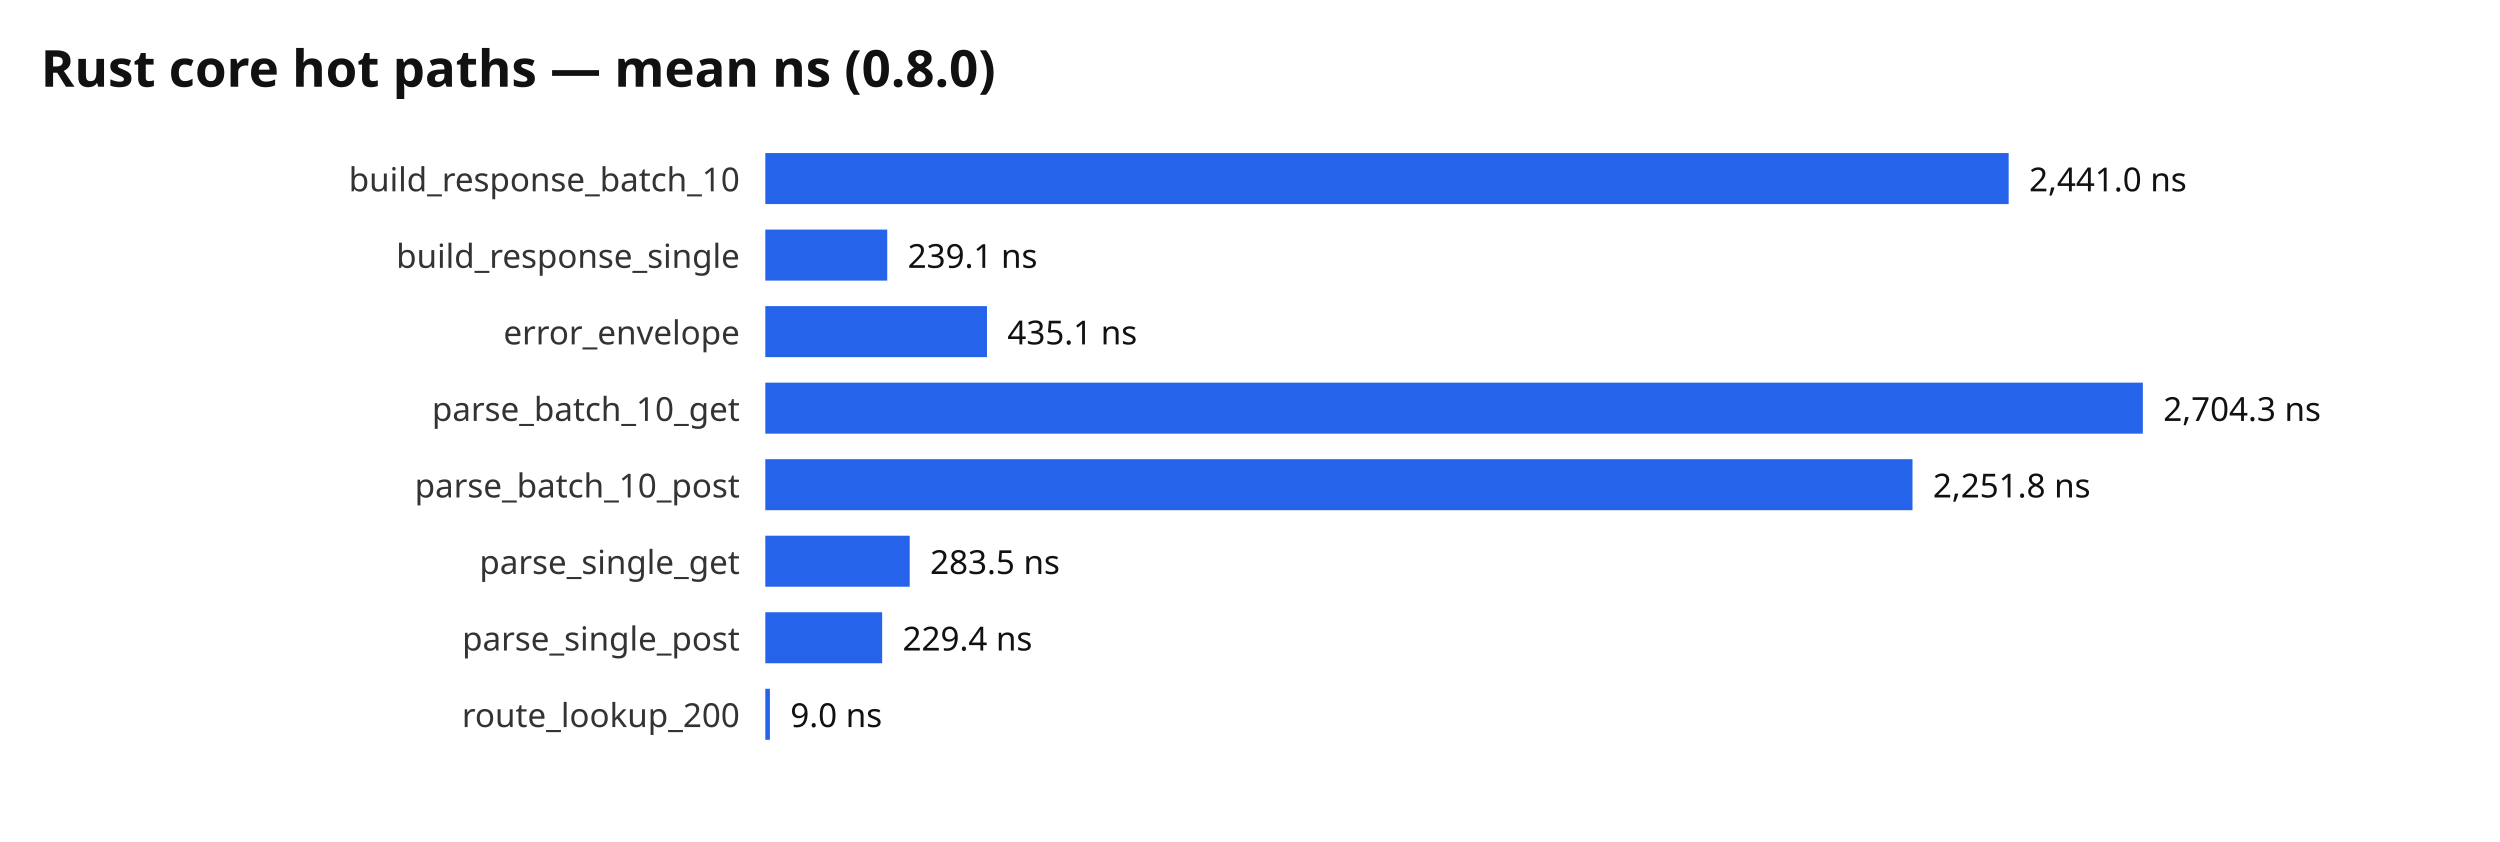
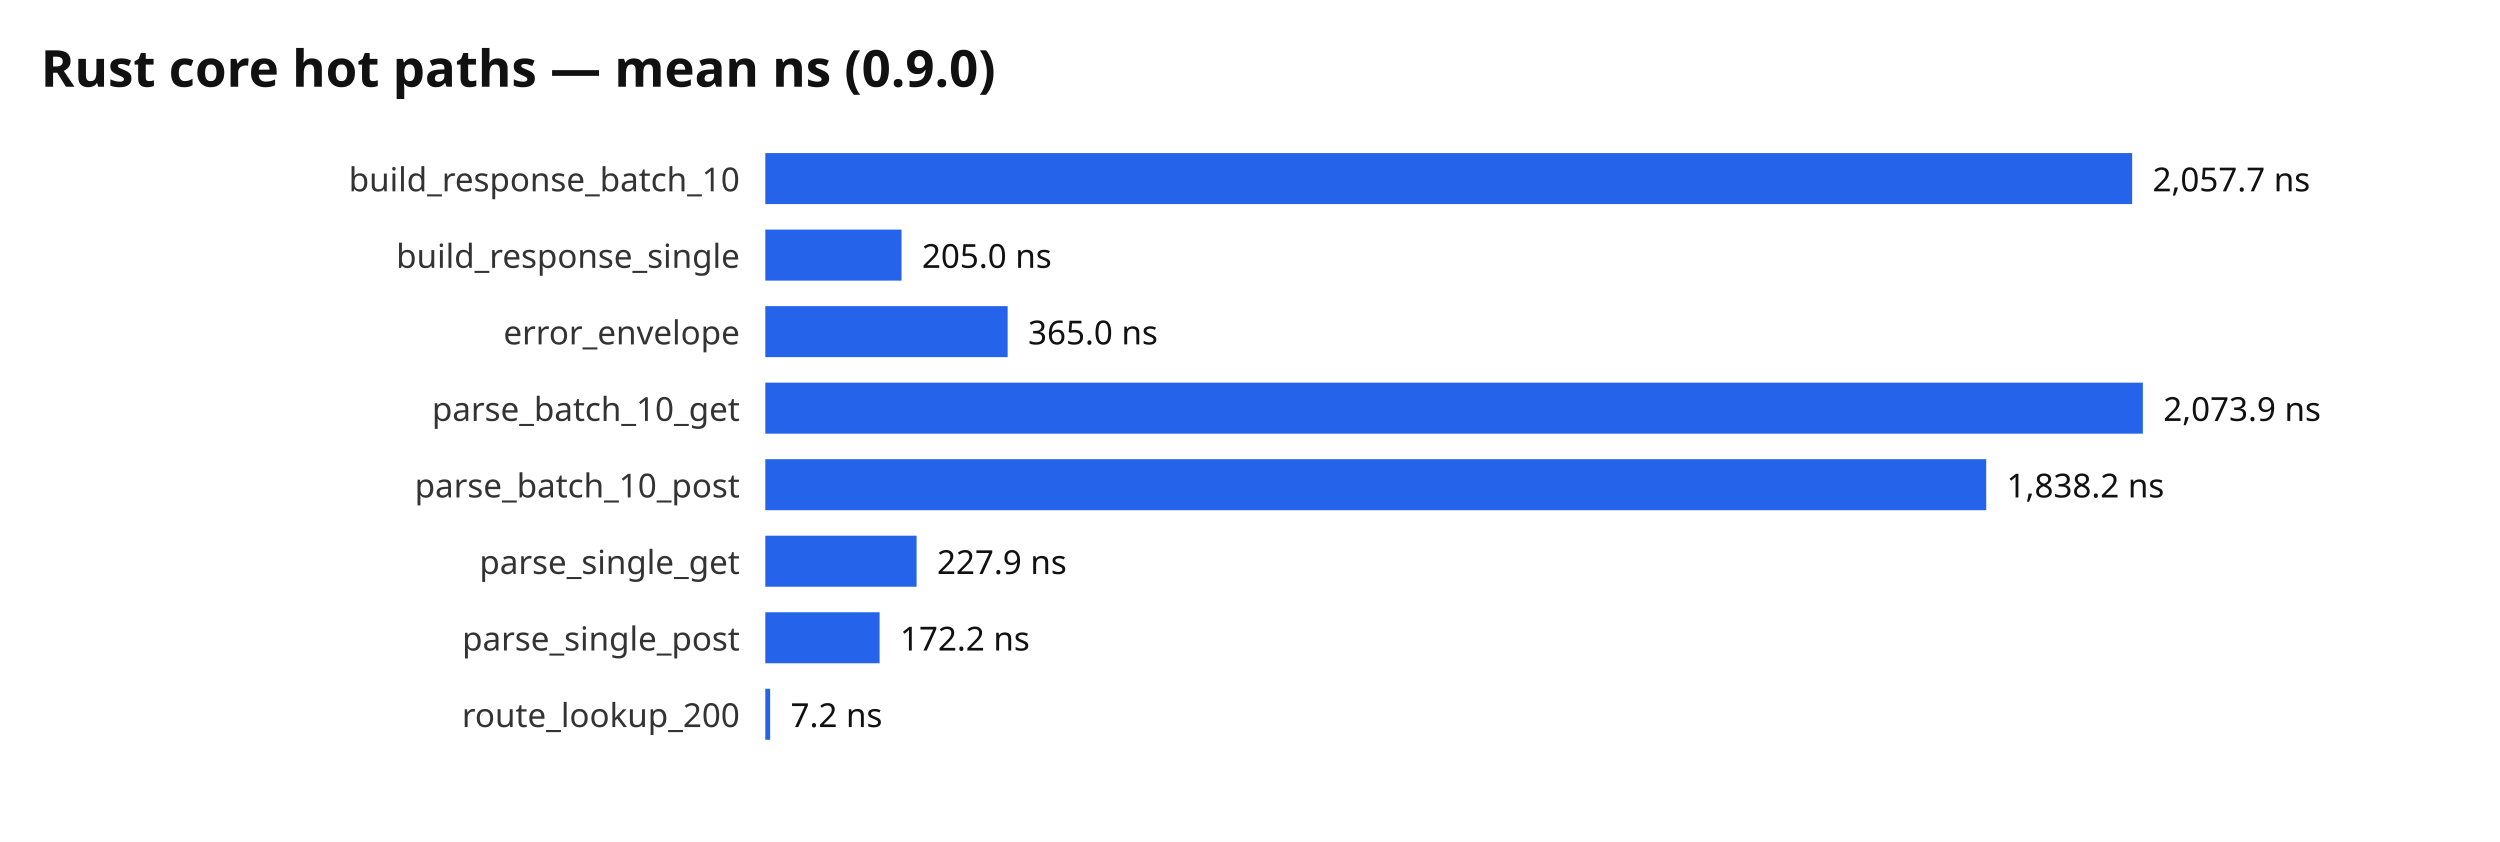
<svg xmlns="http://www.w3.org/2000/svg" width="980" height="330" viewBox="0 0 980 330" font-family="sans-serif">
  <rect width="980" height="330" fill="#ffffff" />
-   <text x="16" y="34" font-size="20" font-weight="bold" fill="#111">Rust core hot paths — mean ns (0.8.0)</text>
+   <text x="16" y="34" font-size="20" font-weight="bold" fill="#111">Rust core hot paths — mean ns (0.9.0)</text>
  <text x="290" y="75" font-size="13" text-anchor="end" fill="#333">build_response_batch_10</text>
-   <rect x="300" y="60" width="487.4" height="20" fill="#2563eb" />
-   <text x="795.4" y="75" font-size="13" fill="#111">2,441.0 ns</text>
+   <rect x="300" y="60" width="535.8" height="20" fill="#2563eb" />
+   <text x="843.8" y="75" font-size="13" fill="#111">2,057.7 ns</text>
  <text x="290" y="105" font-size="13" text-anchor="end" fill="#333">build_response_single</text>
-   <rect x="300" y="90" width="47.8" height="20" fill="#2563eb" />
-   <text x="355.8" y="105" font-size="13" fill="#111">239.1 ns</text>
+   <rect x="300" y="90" width="53.4" height="20" fill="#2563eb" />
+   <text x="361.4" y="105" font-size="13" fill="#111">205.0 ns</text>
  <text x="290" y="135" font-size="13" text-anchor="end" fill="#333">error_envelope</text>
-   <rect x="300" y="120" width="86.9" height="20" fill="#2563eb" />
-   <text x="394.9" y="135" font-size="13" fill="#111">435.1 ns</text>
+   <rect x="300" y="120" width="95.0" height="20" fill="#2563eb" />
+   <text x="403.0" y="135" font-size="13" fill="#111">365.0 ns</text>
  <text x="290" y="165" font-size="13" text-anchor="end" fill="#333">parse_batch_10_get</text>
  <rect x="300" y="150" width="540.0" height="20" fill="#2563eb" />
-   <text x="848.0" y="165" font-size="13" fill="#111">2,704.3 ns</text>
+   <text x="848.0" y="165" font-size="13" fill="#111">2,073.9 ns</text>
  <text x="290" y="195" font-size="13" text-anchor="end" fill="#333">parse_batch_10_post</text>
-   <rect x="300" y="180" width="449.7" height="20" fill="#2563eb" />
-   <text x="757.7" y="195" font-size="13" fill="#111">2,251.8 ns</text>
+   <rect x="300" y="180" width="478.6" height="20" fill="#2563eb" />
+   <text x="786.6" y="195" font-size="13" fill="#111">1,838.2 ns</text>
  <text x="290" y="225" font-size="13" text-anchor="end" fill="#333">parse_single_get</text>
-   <rect x="300" y="210" width="56.6" height="20" fill="#2563eb" />
-   <text x="364.6" y="225" font-size="13" fill="#111">283.5 ns</text>
+   <rect x="300" y="210" width="59.3" height="20" fill="#2563eb" />
+   <text x="367.3" y="225" font-size="13" fill="#111">227.9 ns</text>
  <text x="290" y="255" font-size="13" text-anchor="end" fill="#333">parse_single_post</text>
-   <rect x="300" y="240" width="45.8" height="20" fill="#2563eb" />
-   <text x="353.8" y="255" font-size="13" fill="#111">229.4 ns</text>
+   <rect x="300" y="240" width="44.8" height="20" fill="#2563eb" />
+   <text x="352.8" y="255" font-size="13" fill="#111">172.2 ns</text>
  <text x="290" y="285" font-size="13" text-anchor="end" fill="#333">route_lookup_200</text>
-   <rect x="300" y="270" width="1.8" height="20" fill="#2563eb" />
-   <text x="309.8" y="285" font-size="13" fill="#111">9.0 ns</text>
+   <rect x="300" y="270" width="1.9" height="20" fill="#2563eb" />
+   <text x="309.9" y="285" font-size="13" fill="#111">7.2 ns</text>
</svg>
